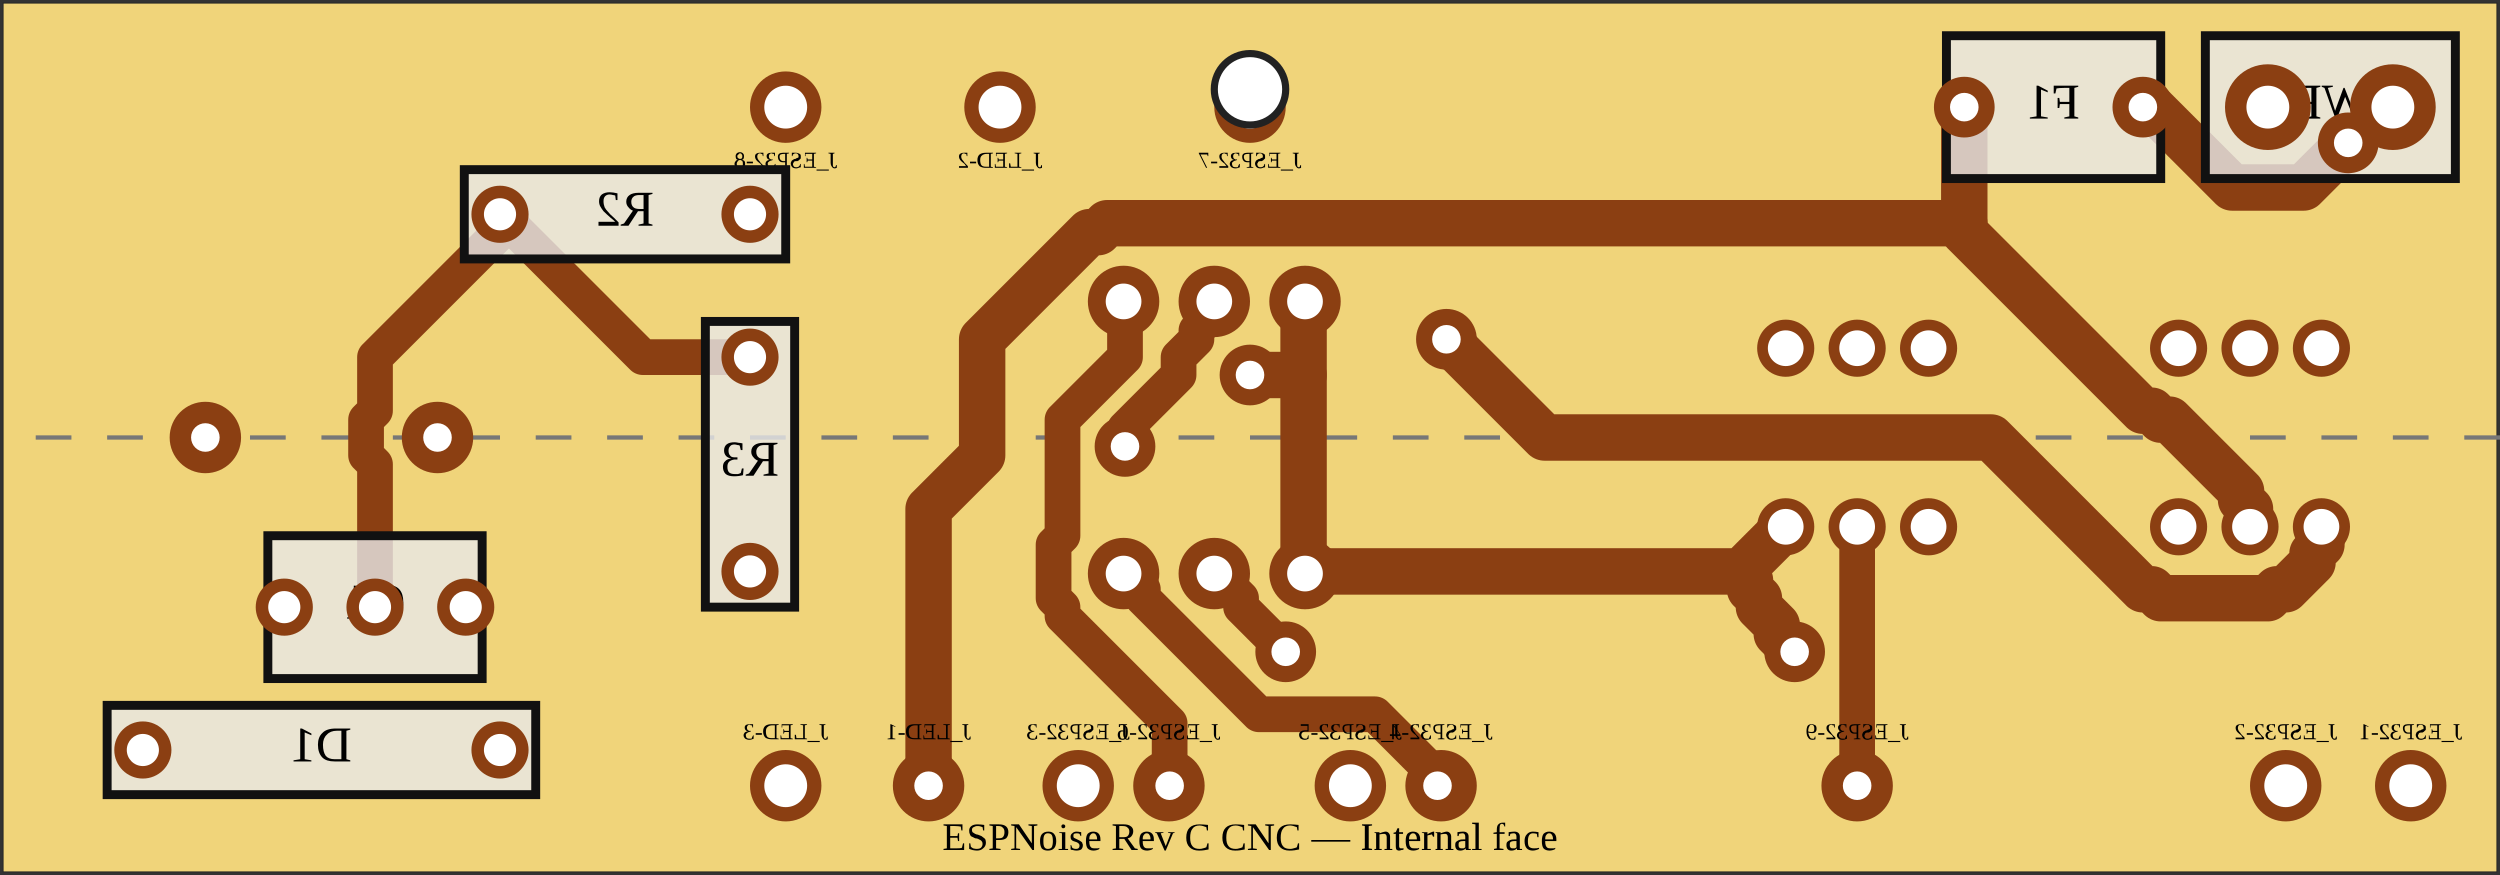
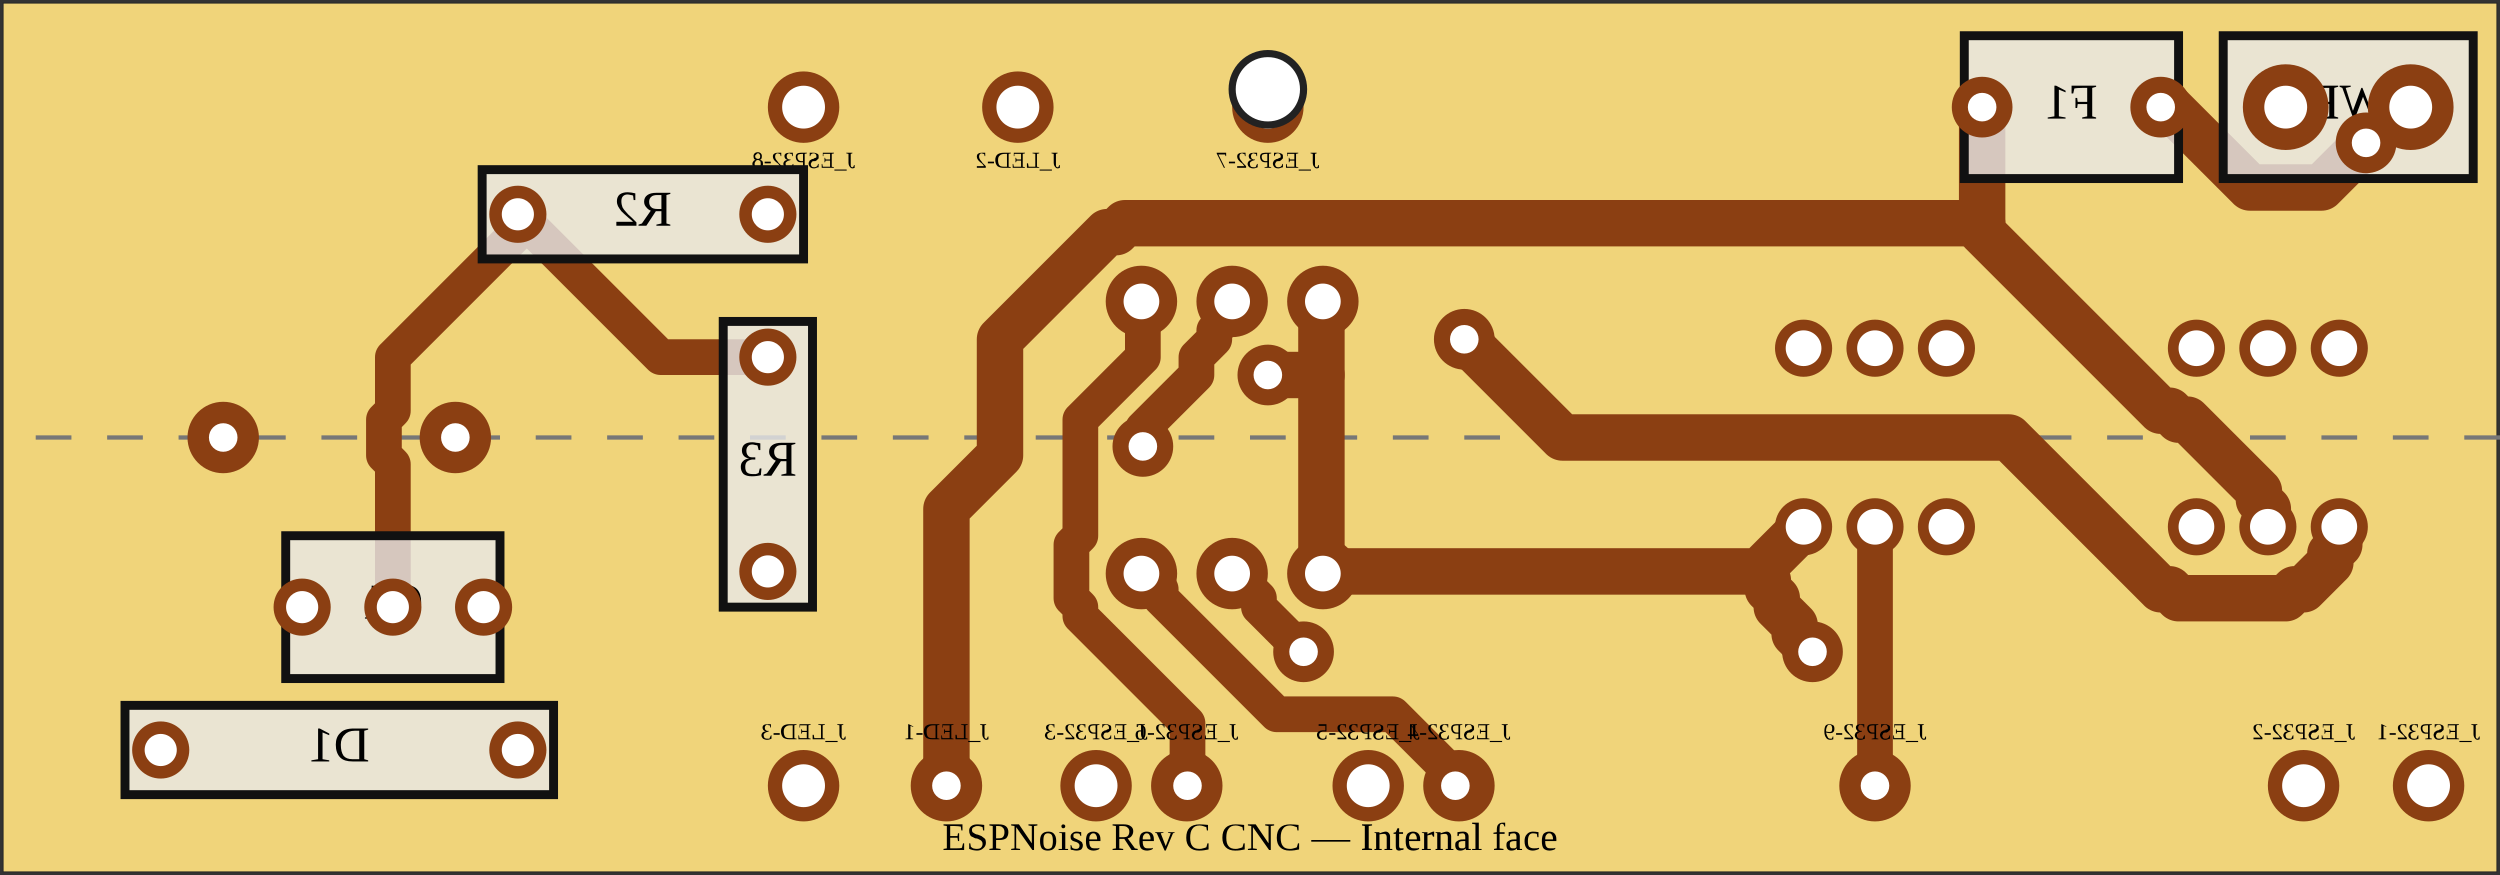
<svg xmlns="http://www.w3.org/2000/svg" width="70.0mm" height="24.5mm" viewBox="0 0 70.0 24.5">
  <rect width="70.0" height="24.5" fill="#f0d47a" stroke="#222" stroke-width="0.2" />
  <g transform="translate(70.0 0) scale(-1 1)">
-     <g transform="">
+     <g>
      <rect width="70.0" height="24.5" fill="none" stroke="#333" stroke-width="0.15" />
      <line x1="0" y1="12.25" x2="70.0" y2="12.25" stroke="#777" stroke-width="0.12" stroke-dasharray="1,1" />
-       <polyline points="38.5,16.0 38.0,16.5 38.0,16.75 34.75,20.0 31.5,20.0 29.75,21.75 29.75,22.0" fill="none" stroke="#8b3f12" stroke-width="1.0" stroke-linecap="round" stroke-linejoin="round" />
-       <polyline points="36.0,16.0 35.25,16.75 35.25,17.0 34.0,18.25" fill="none" stroke="#8b3f12" stroke-width="1.0" stroke-linecap="round" stroke-linejoin="round" />
-       <polyline points="38.5,8.5 38.5,10.0 40.25,11.75 40.25,15.0 40.5,15.25 40.5,16.75 40.25,17.0 40.25,17.25 37.25,20.25 37.25,22.0" fill="none" stroke="#8b3f12" stroke-width="1.0" stroke-linecap="round" stroke-linejoin="round" />
-       <polyline points="36.0,8.5 36.25,8.75 36.25,9.0 36.5,9.25 36.5,9.5 37.0,10.0 37.0,10.5 38.5,12.0 38.5,12.5" fill="none" stroke="#8b3f12" stroke-width="1.0" stroke-linecap="round" stroke-linejoin="round" />
-       <polyline points="18.0,14.75 18.0,22.0" fill="none" stroke="#8b3f12" stroke-width="1.0" stroke-linecap="round" stroke-linejoin="round" />
-       <polyline points="20.0,14.75 21.25,16.0 33.5,16.0" fill="none" stroke="#8b3f12" stroke-width="1.3" stroke-linecap="round" stroke-linejoin="round" />
-       <polyline points="33.5,16.0 33.5,8.5" fill="none" stroke="#8b3f12" stroke-width="1.3" stroke-linecap="round" stroke-linejoin="round" />
-       <polyline points="33.5,10.5 35.0,10.5" fill="none" stroke="#8b3f12" stroke-width="1.3" stroke-linecap="round" stroke-linejoin="round" />
-       <polyline points="21.25,16.0 21.0,16.25 21.0,16.5 20.75,16.75 20.75,17.0 20.25,17.5 20.25,17.75 19.75,18.25" fill="none" stroke="#8b3f12" stroke-width="1.3" stroke-linecap="round" stroke-linejoin="round" />
-       <polyline points="4.25,4.0 5.5,5.25 7.5,5.25 9.75,3.0 10.0,3.0" fill="none" stroke="#8b3f12" stroke-width="1.3" stroke-linecap="round" stroke-linejoin="round" />
-       <polyline points="7.0,14.75 7.0,14.25 7.25,14.0 7.25,13.75 9.25,11.75 9.5,11.75 9.75,11.5 10.0,11.5 15.0,6.5 15.0,3.0" fill="none" stroke="#8b3f12" stroke-width="1.3" stroke-linecap="round" stroke-linejoin="round" />
-       <polyline points="15.0,6.25 39.0,6.25 39.25,6.5 39.5,6.5 42.5,9.5 42.5,12.75 44.0,14.25 44.0,22.0" fill="none" stroke="#8b3f12" stroke-width="1.3" stroke-linecap="round" stroke-linejoin="round" />
-       <polyline points="56.0,6.0 52.0,10.0 49.0,10.0" fill="none" stroke="#8b3f12" stroke-width="1.0" stroke-linecap="round" stroke-linejoin="round" />
-       <polyline points="55.75,6.25 59.5,10.0 59.5,11.5 59.75,11.75 59.75,12.75 59.5,13.0 59.5,17.0" fill="none" stroke="#8b3f12" stroke-width="1.0" stroke-linecap="round" stroke-linejoin="round" />
-       <polyline points="5.0,14.75 5.0,15.25 5.25,15.5 5.25,15.75 6.0,16.5 6.25,16.5 6.5,16.75 9.5,16.75 9.75,16.5 10.0,16.5 14.25,12.25 26.75,12.25 29.5,9.5" fill="none" stroke="#8b3f12" stroke-width="1.3" stroke-linecap="round" stroke-linejoin="round" />
-       <rect x="1.25" y="1.0" width="7.0" height="4.0" fill="#e8e8e8" fill-opacity="0.8" stroke="#111" stroke-width="0.25" />
-       <text x="4.75" y="3.0" font-size="1.4" text-anchor="middle" dominant-baseline="middle">PWR1</text>
-       <text x="2.5" y="20.7" font-size="0.65" text-anchor="middle">J_ESP32-1</text>
-       <text x="6.0" y="20.7" font-size="0.65" text-anchor="middle">J_ESP32-2</text>
-       <text x="39.81" y="20.7" font-size="0.65" text-anchor="middle">J_ESP32-3</text>
-       <text x="29.65" y="20.7" font-size="0.65" text-anchor="middle">J_ESP32-4</text>
-       <text x="32.19" y="20.7" font-size="0.65" text-anchor="middle">J_ESP32-5</text>
-       <text x="37.27" y="20.7" font-size="0.65" text-anchor="middle">J_ESP32-6</text>
-       <text x="35.0" y="4.7" font-size="0.65" text-anchor="middle">J_ESP32-7</text>
-       <text x="48.0" y="4.7" font-size="0.65" text-anchor="middle">J_ESP32-8</text>
-       <text x="18.0" y="20.7" font-size="0.65" text-anchor="middle">J_ESP32-9</text>
-       <text x="44.0" y="20.7" font-size="0.65" text-anchor="middle">J_LED-1</text>
-       <text x="42.0" y="4.7" font-size="0.65" text-anchor="middle">J_LED-2</text>
-       <text x="48.0" y="20.7" font-size="0.65" text-anchor="middle">J_LED-3</text>
-       <rect x="48.0" y="4.75" width="9.0" height="2.5" fill="#e8e8e8" fill-opacity="0.8" stroke="#111" stroke-width="0.25" />
-       <text x="52.5" y="6.0" font-size="1.4" text-anchor="middle" dominant-baseline="middle">R2</text>
-       <rect x="47.75" y="9.0" width="2.5" height="8.0" fill="#e8e8e8" fill-opacity="0.8" stroke="#111" stroke-width="0.25" />
-       <text x="49.0" y="13.0" font-size="1.4" text-anchor="middle" dominant-baseline="middle">R3</text>
-       <rect x="55.0" y="19.75" width="12.0" height="2.5" fill="#e8e8e8" fill-opacity="0.8" stroke="#111" stroke-width="0.25" />
-       <text x="61.0" y="21.0" font-size="1.4" text-anchor="middle" dominant-baseline="middle">D1</text>
-       <rect x="9.5" y="1.0" width="6.0" height="4.0" fill="#e8e8e8" fill-opacity="0.8" stroke="#111" stroke-width="0.25" />
-       <text x="12.5" y="3.0" font-size="1.4" text-anchor="middle" dominant-baseline="middle">F1</text>
-       <rect x="56.5" y="15.0" width="6.0" height="4.0" fill="#e8e8e8" fill-opacity="0.8" stroke="#111" stroke-width="0.25" />
-       <text x="59.5" y="17.0" font-size="1.4" text-anchor="middle" dominant-baseline="middle">Q1</text>
-       <circle cx="5.0" cy="9.75" r="0.8" fill="#8b3f12" />
-       <circle cx="5.0" cy="9.75" r="0.5" fill="#fff" />
-       <circle cx="7.0" cy="9.75" r="0.8" fill="#8b3f12" />
-       <circle cx="7.0" cy="9.75" r="0.5" fill="#fff" />
-       <circle cx="9.0" cy="9.75" r="0.8" fill="#8b3f12" />
-       <circle cx="9.0" cy="9.75" r="0.5" fill="#fff" />
-       <circle cx="5.0" cy="14.75" r="0.8" fill="#8b3f12" />
-       <circle cx="5.0" cy="14.75" r="0.5" fill="#fff" />
-       <circle cx="7.0" cy="14.75" r="0.8" fill="#8b3f12" />
-       <circle cx="7.0" cy="14.75" r="0.5" fill="#fff" />
-       <circle cx="9.0" cy="14.75" r="0.8" fill="#8b3f12" />
-       <circle cx="9.0" cy="14.75" r="0.5" fill="#fff" />
-       <circle cx="16.0" cy="9.75" r="0.8" fill="#8b3f12" />
-       <circle cx="16.0" cy="9.75" r="0.5" fill="#fff" />
-       <circle cx="18.0" cy="9.75" r="0.8" fill="#8b3f12" />
-       <circle cx="18.0" cy="9.75" r="0.5" fill="#fff" />
-       <circle cx="20.0" cy="9.75" r="0.8" fill="#8b3f12" />
-       <circle cx="20.0" cy="9.75" r="0.5" fill="#fff" />
-       <circle cx="16.0" cy="14.75" r="0.8" fill="#8b3f12" />
-       <circle cx="16.0" cy="14.75" r="0.5" fill="#fff" />
-       <circle cx="18.0" cy="14.75" r="0.8" fill="#8b3f12" />
-       <circle cx="18.0" cy="14.75" r="0.5" fill="#fff" />
-       <circle cx="20.0" cy="14.75" r="0.8" fill="#8b3f12" />
-       <circle cx="20.0" cy="14.75" r="0.5" fill="#fff" />
-       <circle cx="33.46" cy="8.44" r="1.0" fill="#8b3f12" />
-       <circle cx="33.46" cy="8.44" r="0.5" fill="#fff" />
-       <circle cx="36.0" cy="8.44" r="1.0" fill="#8b3f12" />
-       <circle cx="36.0" cy="8.44" r="0.5" fill="#fff" />
-       <circle cx="38.54" cy="8.44" r="1.0" fill="#8b3f12" />
-       <circle cx="38.54" cy="8.44" r="0.5" fill="#fff" />
-       <circle cx="33.46" cy="16.06" r="1.0" fill="#8b3f12" />
-       <circle cx="33.46" cy="16.06" r="0.5" fill="#fff" />
-       <circle cx="36.0" cy="16.06" r="1.0" fill="#8b3f12" />
-       <circle cx="36.0" cy="16.06" r="0.5" fill="#fff" />
-       <circle cx="38.54" cy="16.06" r="1.0" fill="#8b3f12" />
-       <circle cx="38.54" cy="16.06" r="0.5" fill="#fff" />
-       <circle cx="64.25" cy="12.25" r="1.0" fill="#8b3f12" />
-       <circle cx="64.25" cy="12.25" r="0.4" fill="#fff" />
-       <circle cx="57.75" cy="12.25" r="1.0" fill="#8b3f12" />
-       <circle cx="57.75" cy="12.25" r="0.4" fill="#fff" />
-       <circle cx="3.0" cy="3.0" r="1.2" fill="#8b3f12" />
-       <circle cx="3.0" cy="3.0" r="0.6" fill="#fff" />
-       <circle cx="6.5" cy="3.0" r="1.2" fill="#8b3f12" />
-       <circle cx="6.5" cy="3.0" r="0.6" fill="#fff" />
-       <circle cx="2.5" cy="22.0" r="1.0" fill="#8b3f12" />
-       <circle cx="2.5" cy="22.0" r="0.6" fill="#fff" />
-       <circle cx="6.0" cy="22.0" r="1.0" fill="#8b3f12" />
-       <circle cx="6.0" cy="22.0" r="0.6" fill="#fff" />
-       <circle cx="39.81" cy="22.0" r="1.0" fill="#8b3f12" />
-       <circle cx="39.81" cy="22.0" r="0.6" fill="#fff" />
-       <circle cx="29.65" cy="22.0" r="1.0" fill="#8b3f12" />
-       <circle cx="29.65" cy="22.0" r="0.6" fill="#fff" />
-       <circle cx="32.19" cy="22.0" r="1.0" fill="#8b3f12" />
-       <circle cx="32.19" cy="22.0" r="0.6" fill="#fff" />
-       <circle cx="37.27" cy="22.0" r="1.0" fill="#8b3f12" />
-       <circle cx="37.27" cy="22.0" r="0.6" fill="#fff" />
-       <circle cx="35.0" cy="3.0" r="1.0" fill="#8b3f12" />
-       <circle cx="35.0" cy="3.0" r="0.6" fill="#fff" />
-       <circle cx="48.0" cy="3.0" r="1.0" fill="#8b3f12" />
-       <circle cx="48.0" cy="3.0" r="0.6" fill="#fff" />
-       <circle cx="18.0" cy="22.0" r="1.0" fill="#8b3f12" />
-       <circle cx="18.0" cy="22.0" r="0.6" fill="#fff" />
-       <circle cx="44.0" cy="22.0" r="1.0" fill="#8b3f12" />
-       <circle cx="44.0" cy="22.0" r="0.6" fill="#fff" />
-       <circle cx="42.0" cy="3.0" r="1.0" fill="#8b3f12" />
-       <circle cx="42.0" cy="3.0" r="0.6" fill="#fff" />
-       <circle cx="48.0" cy="22.0" r="1.0" fill="#8b3f12" />
-       <circle cx="48.0" cy="22.0" r="0.6" fill="#fff" />
-       <circle cx="49.0" cy="6.0" r="0.8" fill="#8b3f12" />
-       <circle cx="49.0" cy="6.0" r="0.45" fill="#fff" />
-       <circle cx="56.0" cy="6.0" r="0.8" fill="#8b3f12" />
-       <circle cx="56.0" cy="6.0" r="0.45" fill="#fff" />
-       <circle cx="49.0" cy="10.0" r="0.8" fill="#8b3f12" />
-       <circle cx="49.0" cy="10.0" r="0.45" fill="#fff" />
-       <circle cx="49.0" cy="16.0" r="0.8" fill="#8b3f12" />
-       <circle cx="49.0" cy="16.0" r="0.45" fill="#fff" />
-       <circle cx="66.0" cy="21.0" r="0.8" fill="#8b3f12" />
-       <circle cx="66.0" cy="21.0" r="0.45" fill="#fff" />
-       <circle cx="56.0" cy="21.0" r="0.8" fill="#8b3f12" />
-       <circle cx="56.0" cy="21.0" r="0.45" fill="#fff" />
-       <circle cx="10.0" cy="3.0" r="0.8" fill="#8b3f12" />
-       <circle cx="10.0" cy="3.0" r="0.5" fill="#fff" />
-       <circle cx="15.0" cy="3.0" r="0.8" fill="#8b3f12" />
-       <circle cx="15.0" cy="3.0" r="0.5" fill="#fff" />
-       <circle cx="56.96" cy="17.0" r="0.8" fill="#8b3f12" />
-       <circle cx="56.96" cy="17.0" r="0.45" fill="#fff" />
-       <circle cx="59.5" cy="17.0" r="0.8" fill="#8b3f12" />
-       <circle cx="59.5" cy="17.0" r="0.45" fill="#fff" />
-       <circle cx="62.04" cy="17.0" r="0.8" fill="#8b3f12" />
-       <circle cx="62.04" cy="17.0" r="0.45" fill="#fff" />
-       <circle cx="29.75" cy="22.0" r="0.85" fill="#8b3f12" />
-       <circle cx="29.75" cy="22.0" r="0.4" fill="#fff" />
-       <circle cx="34.0" cy="18.25" r="0.85" fill="#8b3f12" />
-       <circle cx="34.0" cy="18.25" r="0.4" fill="#fff" />
-       <circle cx="37.25" cy="22.0" r="0.85" fill="#8b3f12" />
-       <circle cx="37.25" cy="22.0" r="0.4" fill="#fff" />
-       <circle cx="38.5" cy="12.5" r="0.85" fill="#8b3f12" />
-       <circle cx="38.5" cy="12.5" r="0.4" fill="#fff" />
-       <circle cx="18.0" cy="22.0" r="0.85" fill="#8b3f12" />
-       <circle cx="18.0" cy="22.0" r="0.4" fill="#fff" />
-       <circle cx="35.0" cy="10.5" r="0.85" fill="#8b3f12" />
-       <circle cx="35.0" cy="10.5" r="0.4" fill="#fff" />
-       <circle cx="19.75" cy="18.25" r="0.85" fill="#8b3f12" />
-       <circle cx="19.75" cy="18.25" r="0.4" fill="#fff" />
-       <circle cx="4.25" cy="4.0" r="0.85" fill="#8b3f12" />
-       <circle cx="4.25" cy="4.0" r="0.4" fill="#fff" />
-       <circle cx="10.0" cy="3.0" r="0.85" fill="#8b3f12" />
-       <circle cx="10.0" cy="3.0" r="0.4" fill="#fff" />
-       <circle cx="15.0" cy="3.0" r="0.85" fill="#8b3f12" />
-       <circle cx="15.0" cy="3.0" r="0.4" fill="#fff" />
-       <circle cx="44.0" cy="22.0" r="0.85" fill="#8b3f12" />
-       <circle cx="44.0" cy="22.0" r="0.4" fill="#fff" />
-       <circle cx="57.75" cy="12.25" r="0.85" fill="#8b3f12" />
-       <circle cx="57.75" cy="12.25" r="0.4" fill="#fff" />
-       <circle cx="29.5" cy="9.5" r="0.85" fill="#8b3f12" />
-       <circle cx="29.5" cy="9.5" r="0.4" fill="#fff" />
-       <circle cx="64.25" cy="12.25" r="0.85" fill="#8b3f12" />
-       <circle cx="64.25" cy="12.25" r="0.4" fill="#fff" />
-       <circle cx="35.0" cy="2.5" r="1" fill="#fff" stroke="#222" stroke-width="0.2" />
+       <polyline points="38.0,16.0 37.5,16.5 37.5,16.75 34.25,20.0 31.0,20.0 29.25,21.75 29.25,22.0" fill="none" stroke="#8b3f12" stroke-width="1.0" stroke-linecap="round" stroke-linejoin="round" />
+       <polyline points="35.5,16.0 34.75,16.75 34.75,17.0 33.5,18.25" fill="none" stroke="#8b3f12" stroke-width="1.0" stroke-linecap="round" stroke-linejoin="round" />
+       <polyline points="38.0,8.5 38.0,10.0 39.75,11.75 39.75,15.0 40.0,15.25 40.0,16.75 39.75,17.0 39.75,17.25 36.75,20.25 36.75,22.0" fill="none" stroke="#8b3f12" stroke-width="1.0" stroke-linecap="round" stroke-linejoin="round" />
+       <polyline points="35.5,8.5 35.75,8.75 35.75,9.0 36.0,9.25 36.0,9.5 36.5,10.0 36.5,10.5 38.0,12.0 38.0,12.5" fill="none" stroke="#8b3f12" stroke-width="1.0" stroke-linecap="round" stroke-linejoin="round" />
+       <polyline points="17.5,14.75 17.5,22.0" fill="none" stroke="#8b3f12" stroke-width="1.0" stroke-linecap="round" stroke-linejoin="round" />
+       <polyline points="19.5,14.75 20.75,16.0 33.0,16.0" fill="none" stroke="#8b3f12" stroke-width="1.3" stroke-linecap="round" stroke-linejoin="round" />
+       <polyline points="33.0,16.0 33.0,8.5" fill="none" stroke="#8b3f12" stroke-width="1.3" stroke-linecap="round" stroke-linejoin="round" />
+       <polyline points="33.0,10.5 34.5,10.5" fill="none" stroke="#8b3f12" stroke-width="1.3" stroke-linecap="round" stroke-linejoin="round" />
+       <polyline points="20.75,16.0 20.5,16.25 20.5,16.5 20.25,16.75 20.25,17.0 19.75,17.5 19.75,17.75 19.25,18.25" fill="none" stroke="#8b3f12" stroke-width="1.3" stroke-linecap="round" stroke-linejoin="round" />
+       <polyline points="3.75,4.0 5.0,5.25 7.0,5.25 9.25,3.0 9.5,3.0" fill="none" stroke="#8b3f12" stroke-width="1.3" stroke-linecap="round" stroke-linejoin="round" />
+       <polyline points="6.5,14.75 6.5,14.25 6.75,14.0 6.75,13.75 8.75,11.75 9.0,11.75 9.25,11.5 9.5,11.5 14.5,6.5 14.5,3.0" fill="none" stroke="#8b3f12" stroke-width="1.3" stroke-linecap="round" stroke-linejoin="round" />
+       <polyline points="14.5,6.25 38.5,6.25 38.75,6.5 39.0,6.5 42.0,9.5 42.0,12.75 43.5,14.25 43.5,22.0" fill="none" stroke="#8b3f12" stroke-width="1.3" stroke-linecap="round" stroke-linejoin="round" />
+       <polyline points="55.5,6.0 51.5,10.0 48.5,10.0" fill="none" stroke="#8b3f12" stroke-width="1.0" stroke-linecap="round" stroke-linejoin="round" />
+       <polyline points="55.25,6.25 59.0,10.0 59.0,11.5 59.25,11.75 59.25,12.75 59.0,13.0 59.0,17.0" fill="none" stroke="#8b3f12" stroke-width="1.0" stroke-linecap="round" stroke-linejoin="round" />
+       <polyline points="4.5,14.75 4.5,15.25 4.75,15.5 4.75,15.75 5.5,16.5 5.75,16.5 6.0,16.75 9.0,16.75 9.25,16.5 9.5,16.5 13.75,12.25 26.25,12.25 29.0,9.5" fill="none" stroke="#8b3f12" stroke-width="1.3" stroke-linecap="round" stroke-linejoin="round" />
+       <rect x="0.75" y="1.0" width="7.0" height="4.0" fill="#e8e8e8" fill-opacity="0.8" stroke="#111" stroke-width="0.25" />
+       <text x="4.25" y="3.0" font-size="1.4" text-anchor="middle" dominant-baseline="middle">PWR1</text>
+       <text x="2.0" y="20.7" font-size="0.65" text-anchor="middle">J_ESP32-1</text>
+       <text x="5.5" y="20.7" font-size="0.65" text-anchor="middle">J_ESP32-2</text>
+       <text x="39.31" y="20.7" font-size="0.65" text-anchor="middle">J_ESP32-3</text>
+       <text x="29.15" y="20.7" font-size="0.65" text-anchor="middle">J_ESP32-4</text>
+       <text x="31.69" y="20.7" font-size="0.65" text-anchor="middle">J_ESP32-5</text>
+       <text x="36.77" y="20.7" font-size="0.65" text-anchor="middle">J_ESP32-6</text>
+       <text x="34.5" y="4.7" font-size="0.65" text-anchor="middle">J_ESP32-7</text>
+       <text x="47.5" y="4.7" font-size="0.65" text-anchor="middle">J_ESP32-8</text>
+       <text x="17.5" y="20.7" font-size="0.65" text-anchor="middle">J_ESP32-9</text>
+       <text x="43.5" y="20.7" font-size="0.65" text-anchor="middle">J_LED-1</text>
+       <text x="41.5" y="4.7" font-size="0.65" text-anchor="middle">J_LED-2</text>
+       <text x="47.5" y="20.7" font-size="0.65" text-anchor="middle">J_LED-3</text>
+       <rect x="47.5" y="4.75" width="9.0" height="2.5" fill="#e8e8e8" fill-opacity="0.8" stroke="#111" stroke-width="0.25" />
+       <text x="52.0" y="6.0" font-size="1.4" text-anchor="middle" dominant-baseline="middle">R2</text>
+       <rect x="47.25" y="9.0" width="2.5" height="8.0" fill="#e8e8e8" fill-opacity="0.8" stroke="#111" stroke-width="0.25" />
+       <text x="48.5" y="13.0" font-size="1.4" text-anchor="middle" dominant-baseline="middle">R3</text>
+       <rect x="54.5" y="19.75" width="12.0" height="2.5" fill="#e8e8e8" fill-opacity="0.8" stroke="#111" stroke-width="0.25" />
+       <text x="60.5" y="21.0" font-size="1.4" text-anchor="middle" dominant-baseline="middle">D1</text>
+       <rect x="9.0" y="1.0" width="6.0" height="4.0" fill="#e8e8e8" fill-opacity="0.8" stroke="#111" stroke-width="0.25" />
+       <text x="12.0" y="3.0" font-size="1.4" text-anchor="middle" dominant-baseline="middle">F1</text>
+       <rect x="56.0" y="15.0" width="6.0" height="4.0" fill="#e8e8e8" fill-opacity="0.8" stroke="#111" stroke-width="0.25" />
+       <text x="59.0" y="17.0" font-size="1.4" text-anchor="middle" dominant-baseline="middle">Q1</text>
+       <circle cx="4.5" cy="9.75" r="0.8" fill="#8b3f12" />
+       <circle cx="4.5" cy="9.75" r="0.5" fill="#fff" />
+       <circle cx="6.5" cy="9.75" r="0.8" fill="#8b3f12" />
+       <circle cx="6.5" cy="9.75" r="0.5" fill="#fff" />
+       <circle cx="8.5" cy="9.75" r="0.8" fill="#8b3f12" />
+       <circle cx="8.5" cy="9.75" r="0.5" fill="#fff" />
+       <circle cx="4.5" cy="14.75" r="0.8" fill="#8b3f12" />
+       <circle cx="4.5" cy="14.75" r="0.5" fill="#fff" />
+       <circle cx="6.5" cy="14.75" r="0.8" fill="#8b3f12" />
+       <circle cx="6.5" cy="14.75" r="0.5" fill="#fff" />
+       <circle cx="8.5" cy="14.75" r="0.8" fill="#8b3f12" />
+       <circle cx="8.5" cy="14.75" r="0.5" fill="#fff" />
+       <circle cx="15.5" cy="9.75" r="0.8" fill="#8b3f12" />
+       <circle cx="15.5" cy="9.75" r="0.5" fill="#fff" />
+       <circle cx="17.5" cy="9.75" r="0.8" fill="#8b3f12" />
+       <circle cx="17.5" cy="9.75" r="0.5" fill="#fff" />
+       <circle cx="19.5" cy="9.75" r="0.8" fill="#8b3f12" />
+       <circle cx="19.5" cy="9.75" r="0.5" fill="#fff" />
+       <circle cx="15.5" cy="14.75" r="0.8" fill="#8b3f12" />
+       <circle cx="15.5" cy="14.75" r="0.5" fill="#fff" />
+       <circle cx="17.5" cy="14.75" r="0.8" fill="#8b3f12" />
+       <circle cx="17.5" cy="14.75" r="0.5" fill="#fff" />
+       <circle cx="19.5" cy="14.75" r="0.8" fill="#8b3f12" />
+       <circle cx="19.5" cy="14.75" r="0.5" fill="#fff" />
+       <circle cx="32.96" cy="8.44" r="1.0" fill="#8b3f12" />
+       <circle cx="32.96" cy="8.44" r="0.5" fill="#fff" />
+       <circle cx="35.5" cy="8.44" r="1.0" fill="#8b3f12" />
+       <circle cx="35.5" cy="8.44" r="0.5" fill="#fff" />
+       <circle cx="38.04" cy="8.44" r="1.0" fill="#8b3f12" />
+       <circle cx="38.04" cy="8.44" r="0.5" fill="#fff" />
+       <circle cx="32.96" cy="16.06" r="1.0" fill="#8b3f12" />
+       <circle cx="32.96" cy="16.06" r="0.5" fill="#fff" />
+       <circle cx="35.5" cy="16.06" r="1.0" fill="#8b3f12" />
+       <circle cx="35.5" cy="16.06" r="0.5" fill="#fff" />
+       <circle cx="38.04" cy="16.06" r="1.0" fill="#8b3f12" />
+       <circle cx="38.04" cy="16.06" r="0.5" fill="#fff" />
+       <circle cx="63.75" cy="12.25" r="1.0" fill="#8b3f12" />
+       <circle cx="63.75" cy="12.25" r="0.4" fill="#fff" />
+       <circle cx="57.25" cy="12.25" r="1.0" fill="#8b3f12" />
+       <circle cx="57.25" cy="12.25" r="0.4" fill="#fff" />
+       <circle cx="2.5" cy="3.0" r="1.2" fill="#8b3f12" />
+       <circle cx="2.5" cy="3.0" r="0.6" fill="#fff" />
+       <circle cx="6.0" cy="3.0" r="1.2" fill="#8b3f12" />
+       <circle cx="6.0" cy="3.0" r="0.6" fill="#fff" />
+       <circle cx="2.0" cy="22.0" r="1.0" fill="#8b3f12" />
+       <circle cx="2.0" cy="22.0" r="0.6" fill="#fff" />
+       <circle cx="5.5" cy="22.0" r="1.0" fill="#8b3f12" />
+       <circle cx="5.5" cy="22.0" r="0.6" fill="#fff" />
+       <circle cx="39.31" cy="22.0" r="1.0" fill="#8b3f12" />
+       <circle cx="39.31" cy="22.0" r="0.6" fill="#fff" />
+       <circle cx="29.15" cy="22.0" r="1.0" fill="#8b3f12" />
+       <circle cx="29.15" cy="22.0" r="0.6" fill="#fff" />
+       <circle cx="31.69" cy="22.0" r="1.0" fill="#8b3f12" />
+       <circle cx="31.69" cy="22.0" r="0.6" fill="#fff" />
+       <circle cx="36.77" cy="22.0" r="1.0" fill="#8b3f12" />
+       <circle cx="36.77" cy="22.0" r="0.6" fill="#fff" />
+       <circle cx="34.5" cy="3.0" r="1.0" fill="#8b3f12" />
+       <circle cx="34.5" cy="3.0" r="0.6" fill="#fff" />
+       <circle cx="47.5" cy="3.0" r="1.0" fill="#8b3f12" />
+       <circle cx="47.5" cy="3.0" r="0.6" fill="#fff" />
+       <circle cx="17.5" cy="22.0" r="1.0" fill="#8b3f12" />
+       <circle cx="17.5" cy="22.0" r="0.6" fill="#fff" />
+       <circle cx="43.5" cy="22.0" r="1.0" fill="#8b3f12" />
+       <circle cx="43.5" cy="22.0" r="0.6" fill="#fff" />
+       <circle cx="41.5" cy="3.0" r="1.0" fill="#8b3f12" />
+       <circle cx="41.5" cy="3.0" r="0.6" fill="#fff" />
+       <circle cx="47.5" cy="22.0" r="1.0" fill="#8b3f12" />
+       <circle cx="47.5" cy="22.0" r="0.6" fill="#fff" />
+       <circle cx="48.5" cy="6.0" r="0.8" fill="#8b3f12" />
+       <circle cx="48.5" cy="6.0" r="0.45" fill="#fff" />
+       <circle cx="55.5" cy="6.0" r="0.8" fill="#8b3f12" />
+       <circle cx="55.5" cy="6.0" r="0.45" fill="#fff" />
+       <circle cx="48.5" cy="10.0" r="0.8" fill="#8b3f12" />
+       <circle cx="48.5" cy="10.0" r="0.45" fill="#fff" />
+       <circle cx="48.5" cy="16.0" r="0.8" fill="#8b3f12" />
+       <circle cx="48.5" cy="16.0" r="0.45" fill="#fff" />
+       <circle cx="65.5" cy="21.0" r="0.8" fill="#8b3f12" />
+       <circle cx="65.5" cy="21.0" r="0.45" fill="#fff" />
+       <circle cx="55.5" cy="21.0" r="0.8" fill="#8b3f12" />
+       <circle cx="55.5" cy="21.0" r="0.45" fill="#fff" />
+       <circle cx="9.5" cy="3.0" r="0.8" fill="#8b3f12" />
+       <circle cx="9.5" cy="3.0" r="0.5" fill="#fff" />
+       <circle cx="14.5" cy="3.0" r="0.8" fill="#8b3f12" />
+       <circle cx="14.5" cy="3.0" r="0.5" fill="#fff" />
+       <circle cx="56.46" cy="17.0" r="0.8" fill="#8b3f12" />
+       <circle cx="56.46" cy="17.0" r="0.45" fill="#fff" />
+       <circle cx="59.0" cy="17.0" r="0.8" fill="#8b3f12" />
+       <circle cx="59.0" cy="17.0" r="0.45" fill="#fff" />
+       <circle cx="61.54" cy="17.0" r="0.8" fill="#8b3f12" />
+       <circle cx="61.54" cy="17.0" r="0.45" fill="#fff" />
+       <circle cx="29.25" cy="22.0" r="0.85" fill="#8b3f12" />
+       <circle cx="29.25" cy="22.0" r="0.4" fill="#fff" />
+       <circle cx="33.5" cy="18.25" r="0.85" fill="#8b3f12" />
+       <circle cx="33.5" cy="18.25" r="0.4" fill="#fff" />
+       <circle cx="36.75" cy="22.0" r="0.85" fill="#8b3f12" />
+       <circle cx="36.75" cy="22.0" r="0.4" fill="#fff" />
+       <circle cx="38.0" cy="12.5" r="0.85" fill="#8b3f12" />
+       <circle cx="38.0" cy="12.5" r="0.4" fill="#fff" />
+       <circle cx="17.5" cy="22.0" r="0.85" fill="#8b3f12" />
+       <circle cx="17.5" cy="22.0" r="0.4" fill="#fff" />
+       <circle cx="34.5" cy="10.5" r="0.85" fill="#8b3f12" />
+       <circle cx="34.5" cy="10.5" r="0.4" fill="#fff" />
+       <circle cx="19.25" cy="18.25" r="0.85" fill="#8b3f12" />
+       <circle cx="19.25" cy="18.25" r="0.4" fill="#fff" />
+       <circle cx="3.75" cy="4.0" r="0.85" fill="#8b3f12" />
+       <circle cx="3.75" cy="4.0" r="0.4" fill="#fff" />
+       <circle cx="9.5" cy="3.0" r="0.85" fill="#8b3f12" />
+       <circle cx="9.5" cy="3.0" r="0.4" fill="#fff" />
+       <circle cx="14.5" cy="3.0" r="0.85" fill="#8b3f12" />
+       <circle cx="14.5" cy="3.0" r="0.4" fill="#fff" />
+       <circle cx="43.5" cy="22.0" r="0.85" fill="#8b3f12" />
+       <circle cx="43.5" cy="22.0" r="0.4" fill="#fff" />
+       <circle cx="57.25" cy="12.25" r="0.85" fill="#8b3f12" />
+       <circle cx="57.25" cy="12.25" r="0.4" fill="#fff" />
+       <circle cx="29.0" cy="9.5" r="0.85" fill="#8b3f12" />
+       <circle cx="29.0" cy="9.5" r="0.4" fill="#fff" />
+       <circle cx="63.75" cy="12.25" r="0.85" fill="#8b3f12" />
+       <circle cx="63.75" cy="12.25" r="0.4" fill="#fff" />
+       <circle cx="34.5" cy="2.5" r="1" fill="#fff" stroke="#222" stroke-width="0.2" />
    </g>
  </g>
  <text x="35.0" y="23.8" font-size="1.1" text-anchor="middle">ESPNoise Rev C CNC — Internal face</text>
</svg>
